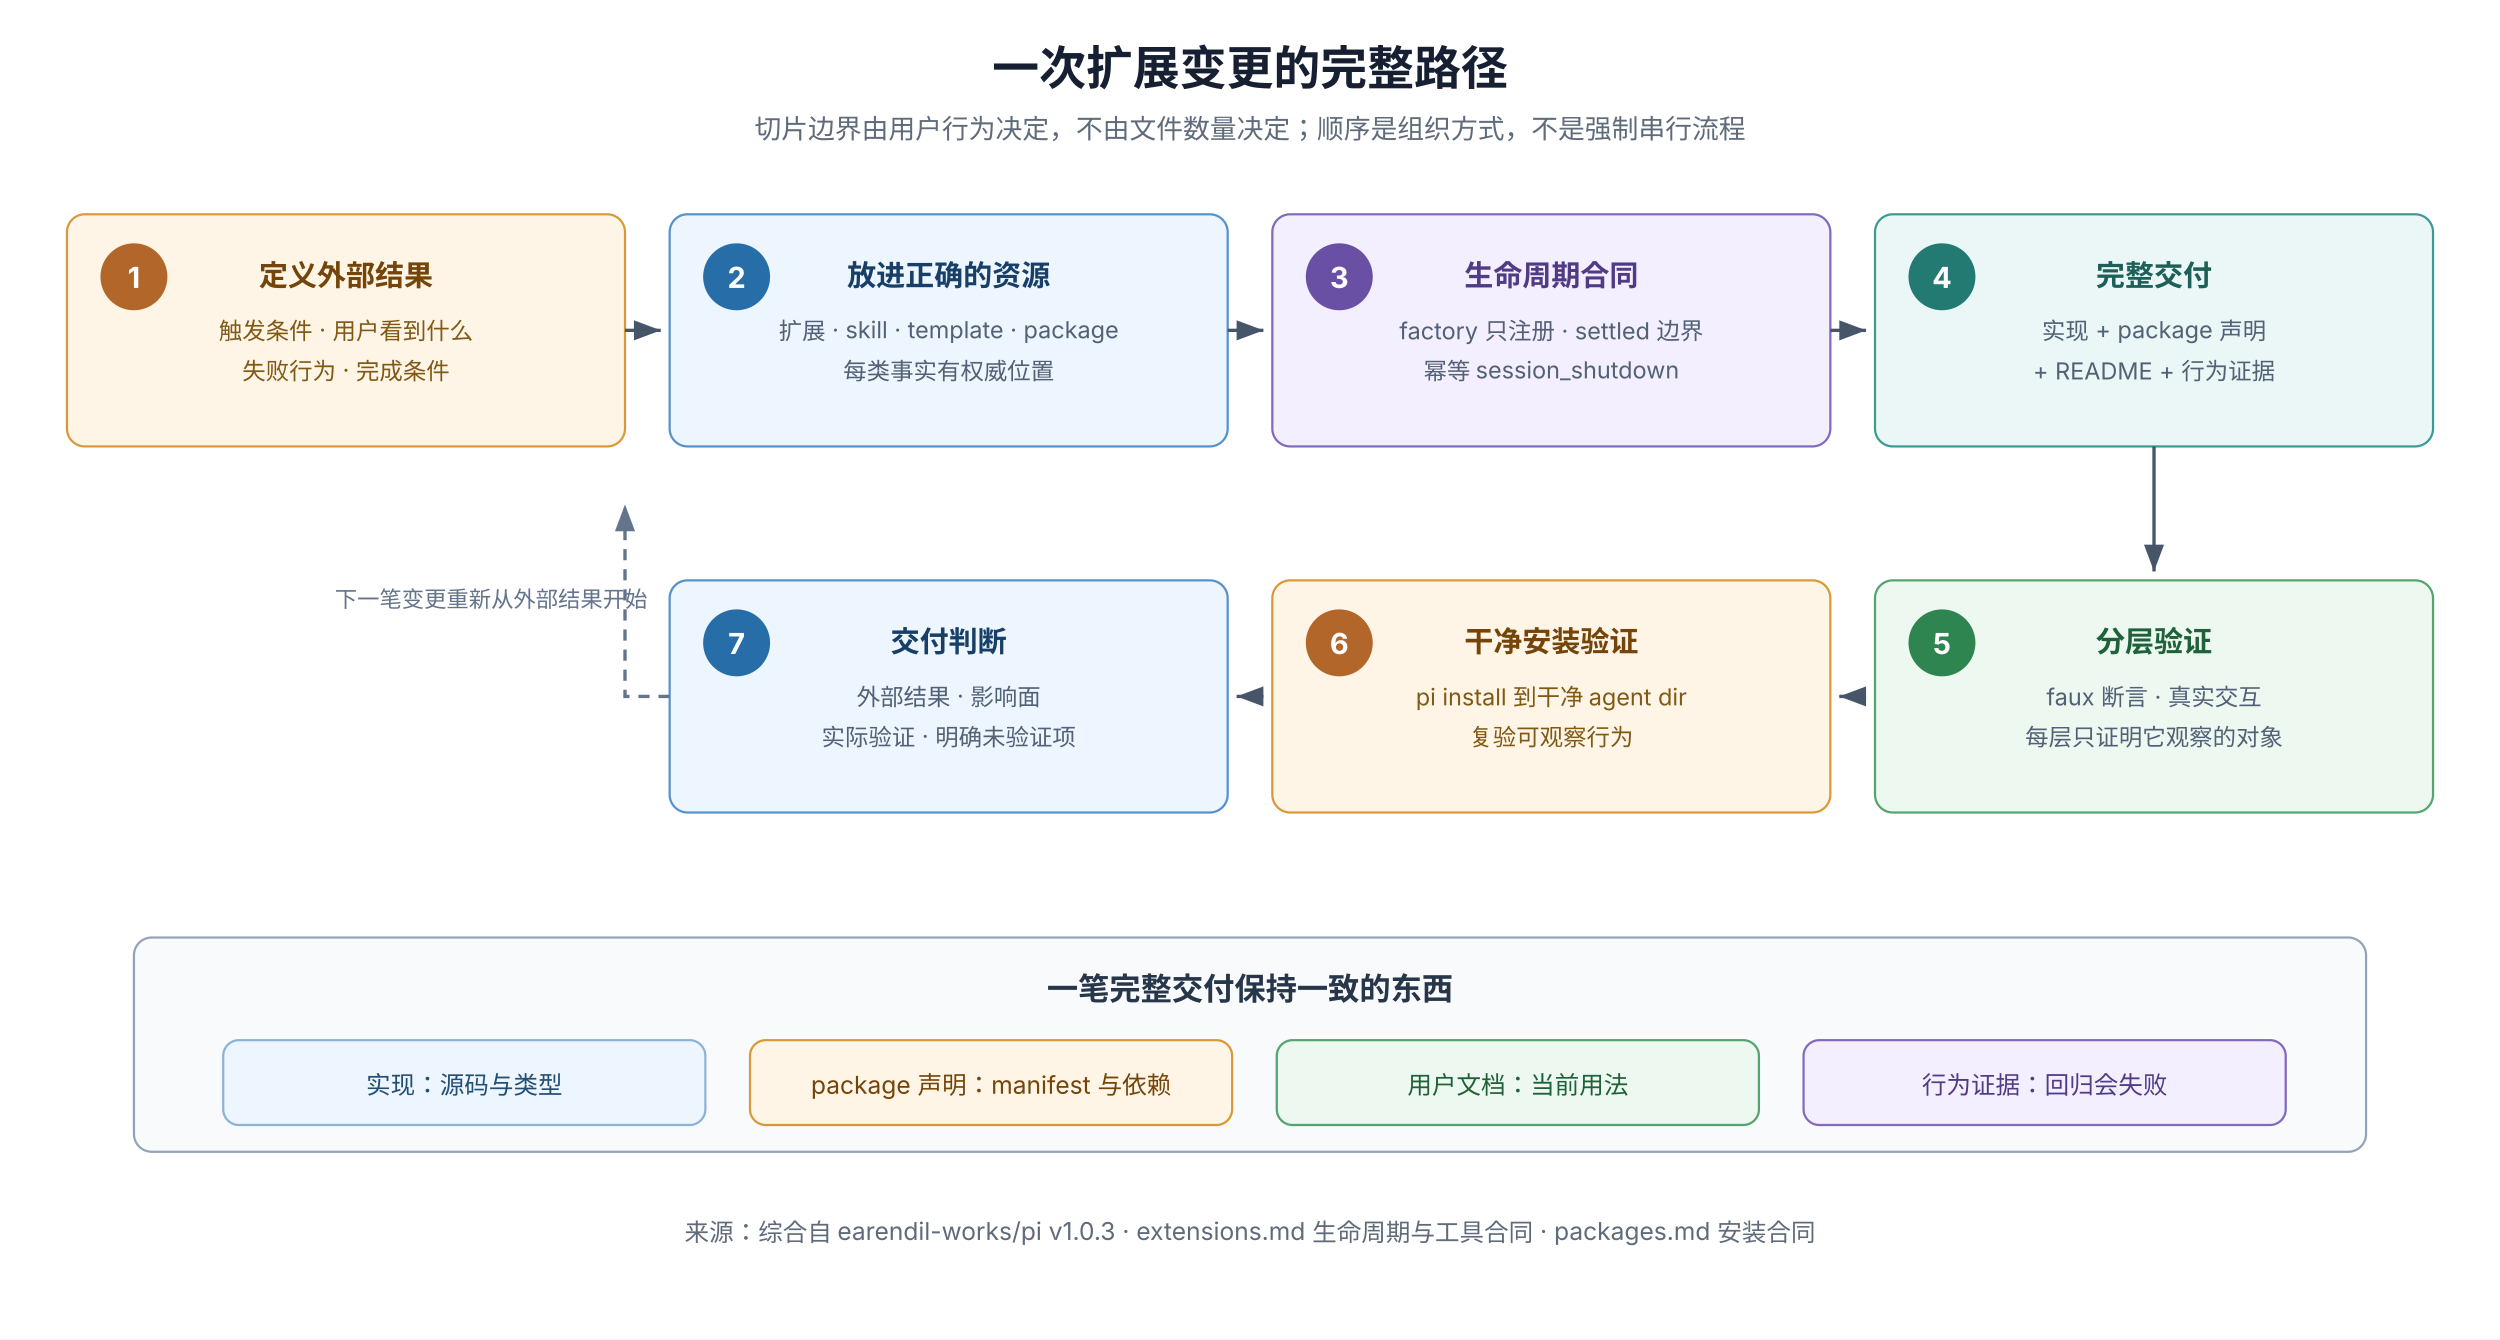
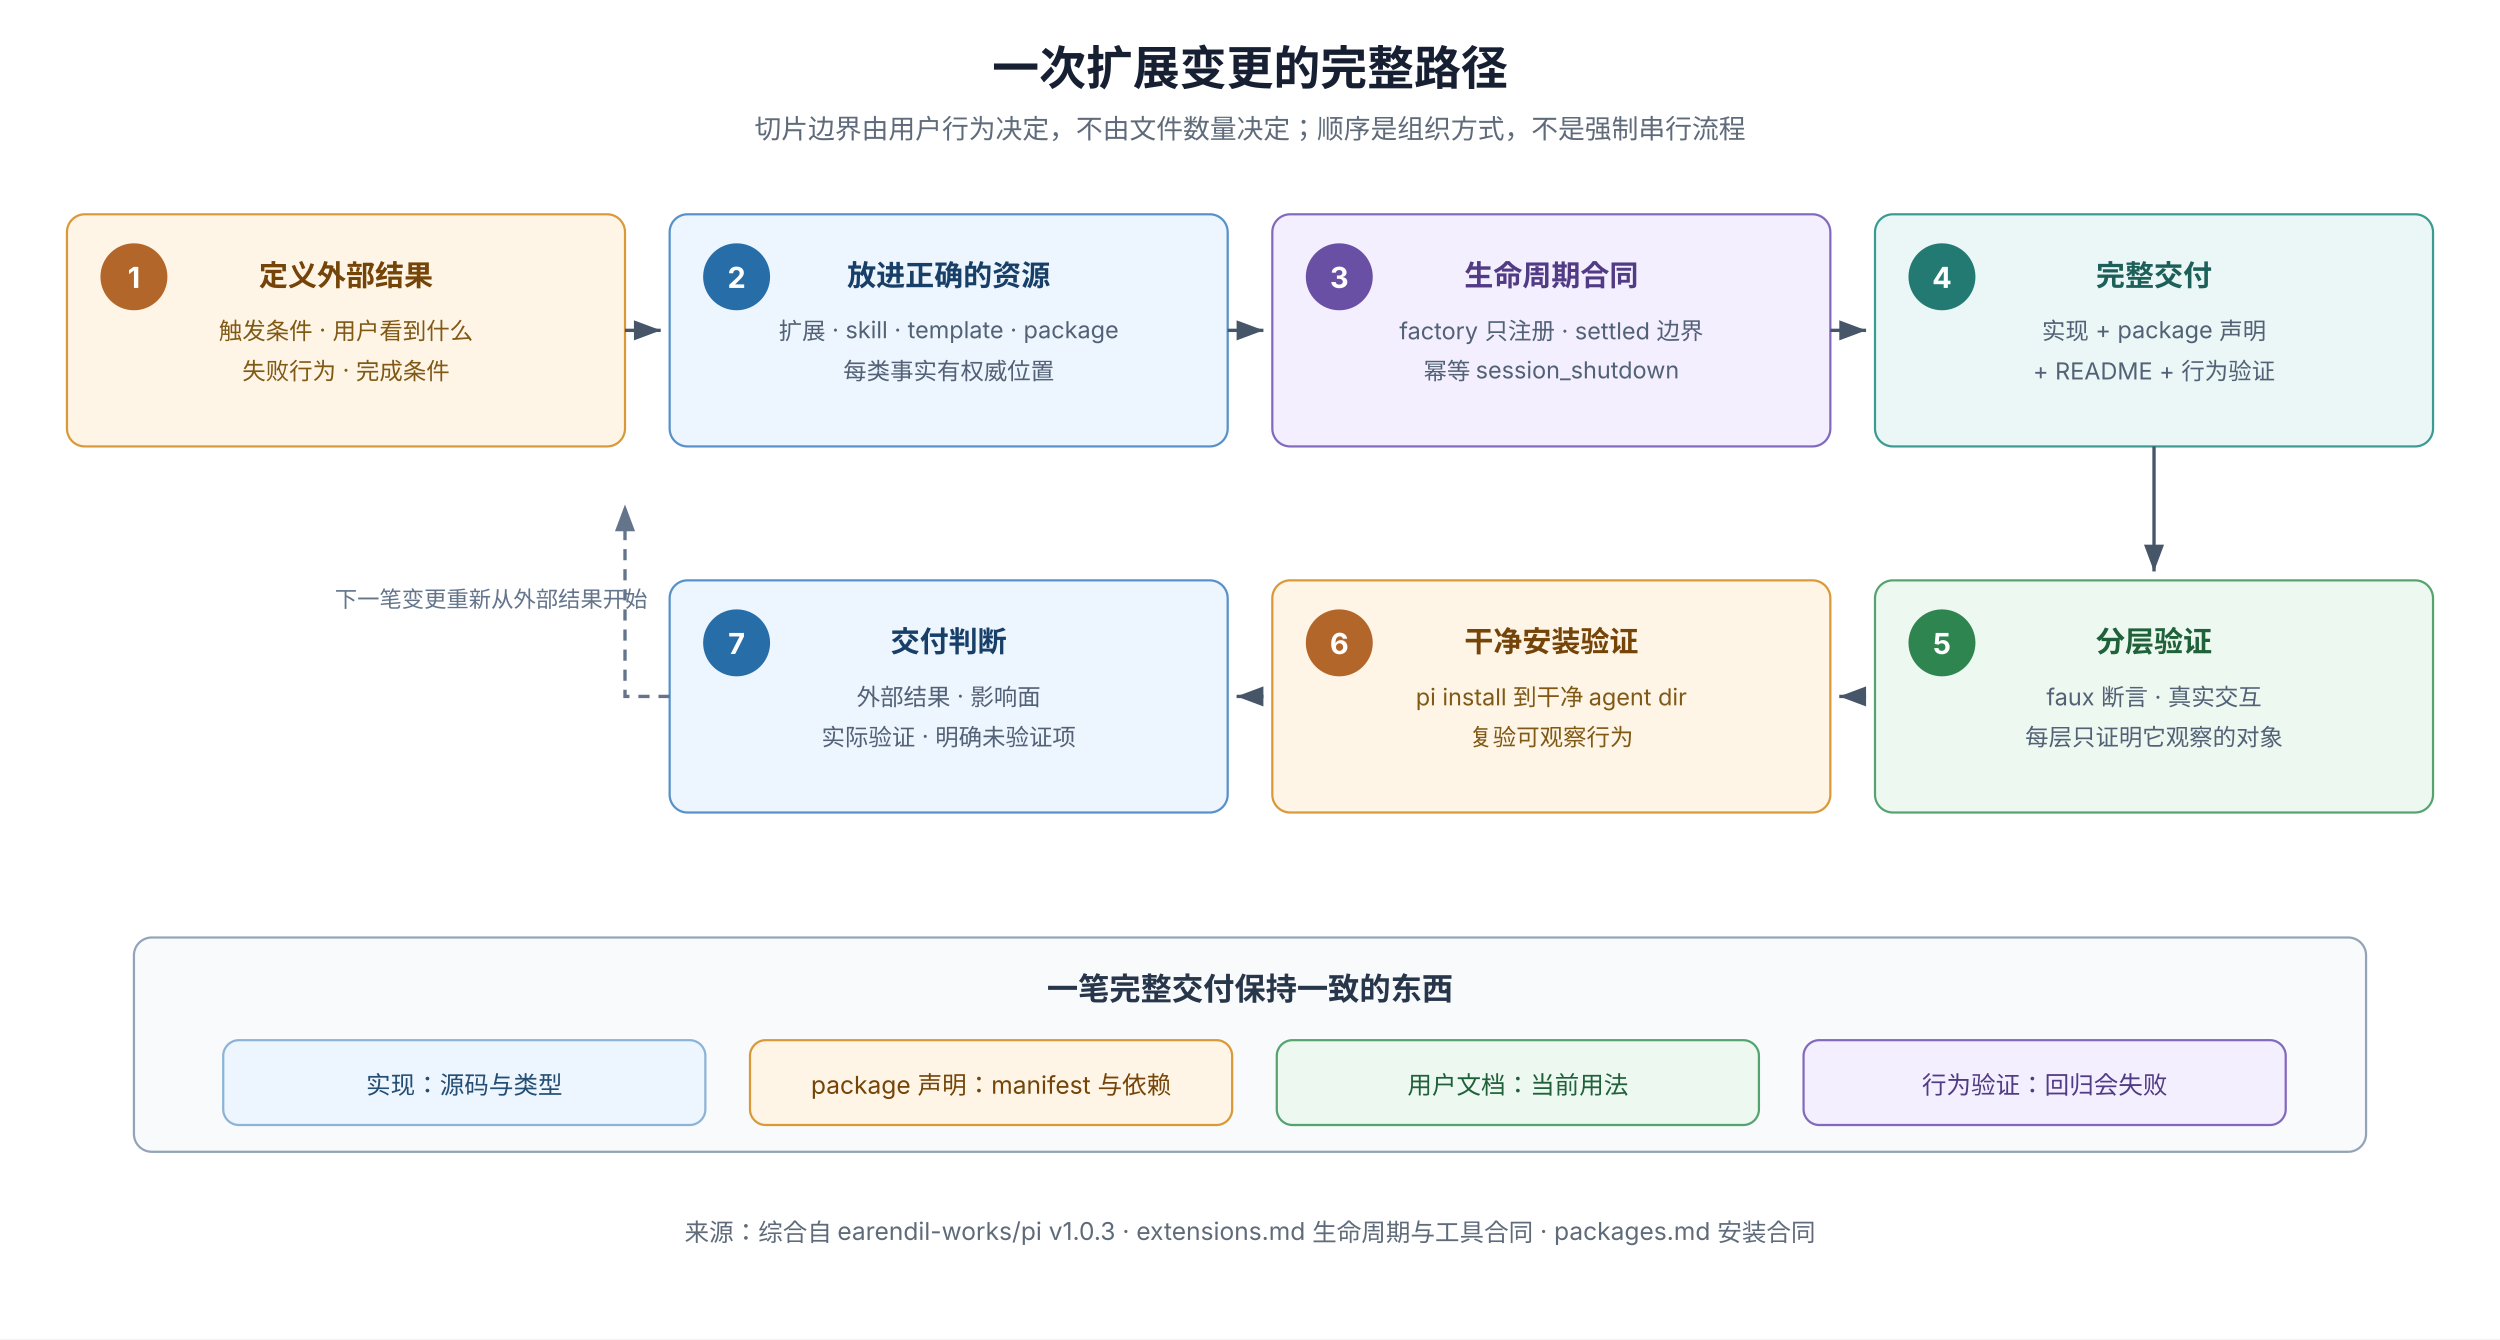
<svg xmlns="http://www.w3.org/2000/svg" width="1120" height="600" viewBox="0 0 1120 600" role="img" aria-labelledby="title desc" font-family="system-ui, -apple-system, 'PingFang SC', 'Noto Sans SC', sans-serif">
  <defs>
    <marker id="arrow" markerWidth="8" markerHeight="6" refX="8" refY="3" orient="auto">
      <path d="M0 0 L8 3 L0 6 Z" fill="#475569" />
    </marker>
    <marker id="arrow-loop" markerWidth="8" markerHeight="6" refX="8" refY="3" orient="auto">
      <path d="M0 0 L8 3 L0 6 Z" fill="#64748b" />
    </marker>
  </defs>
  <rect width="1120" height="600" fill="#ffffff" />
  <text x="560" y="38" text-anchor="middle" font-size="21" font-weight="700" fill="#172033">一次扩展变更的完整路径</text>
  <text x="560" y="62" text-anchor="middle" font-size="12" fill="#5f6b7a">切片边界由用户行为决定，不由文件数量决定；顺序是组织方式，不是强制串行流程</text>
  <g text-anchor="middle">
    <rect x="30" y="96" width="250" height="104" rx="8" fill="#fff5e6" stroke="#d99939" />
    <circle cx="60" cy="124" r="15" fill="#b3662a" />
    <text x="60" y="129" font-size="13" font-weight="700" fill="#ffffff">1</text>
    <text x="155" y="128" font-size="13" font-weight="700" fill="#744408">定义外部结果</text>
    <text x="155" y="152" font-size="10.5" fill="#805915">触发条件 · 用户看到什么</text>
    <text x="155" y="170" font-size="10.5" fill="#805915">失败行为 · 完成条件</text>
    <rect x="300" y="96" width="250" height="104" rx="8" fill="#edf5ff" stroke="#5791c9" />
    <circle cx="330" cy="124" r="15" fill="#276da8" />
    <text x="330" y="129" font-size="13" font-weight="700" fill="#ffffff">2</text>
    <text x="425" y="128" font-size="13" font-weight="700" fill="#173f67">放进正确的资源</text>
    <text x="425" y="152" font-size="10.5" fill="#526175">扩展 · skill · template · package</text>
    <text x="425" y="170" font-size="10.5" fill="#526175">每类事实有权威位置</text>
    <rect x="570" y="96" width="250" height="104" rx="8" fill="#f3efff" stroke="#8269bd" />
    <circle cx="600" cy="124" r="15" fill="#6950a4" />
    <text x="600" y="129" font-size="13" font-weight="700" fill="#ffffff">3</text>
    <text x="695" y="128" font-size="13" font-weight="700" fill="#513b85">生命周期合同</text>
    <text x="695" y="152" font-size="10.5" fill="#526175">factory 只注册 · settled 边界</text>
    <text x="695" y="170" font-size="10.5" fill="#526175">幂等 session_shutdown</text>
    <rect x="840" y="96" width="250" height="104" rx="8" fill="#eaf7f6" stroke="#3b9a91" />
    <circle cx="870" cy="124" r="15" fill="#237a72" />
    <text x="870" y="129" font-size="13" font-weight="700" fill="#ffffff">4</text>
    <text x="965" y="128" font-size="13" font-weight="700" fill="#1d5f59">完整交付</text>
    <text x="965" y="152" font-size="10.5" fill="#526175">实现 + package 声明</text>
-     <text x="965" y="170" font-size="10.5" fill="#526175">+ README + 行为证据</text>
+     <text x="965" y="170" font-size="10.5" fill="#526175">+ README + 行为验证</text>
    <rect x="840" y="260" width="250" height="104" rx="8" fill="#edf8f1" stroke="#55a36f" />
    <circle cx="870" cy="288" r="15" fill="#2f8550" />
    <text x="870" y="293" font-size="13" font-weight="700" fill="#ffffff">5</text>
    <text x="965" y="292" font-size="13" font-weight="700" fill="#1f6139">分层验证</text>
    <text x="965" y="316" font-size="10.5" fill="#526175">faux 断言 · 真实交互</text>
    <text x="965" y="334" font-size="10.5" fill="#526175">每层只证明它观察的对象</text>
    <rect x="570" y="260" width="250" height="104" rx="8" fill="#fff5e6" stroke="#d99939" />
    <circle cx="600" cy="288" r="15" fill="#b3662a" />
    <text x="600" y="293" font-size="13" font-weight="700" fill="#ffffff">6</text>
    <text x="695" y="292" font-size="13" font-weight="700" fill="#744408">干净安装验证</text>
    <text x="695" y="316" font-size="10.5" fill="#805915">pi install 到干净 agent dir</text>
    <text x="695" y="334" font-size="10.5" fill="#805915">复验可观察行为</text>
    <rect x="300" y="260" width="250" height="104" rx="8" fill="#edf5ff" stroke="#5791c9" />
    <circle cx="330" cy="288" r="15" fill="#276da8" />
    <text x="330" y="293" font-size="13" font-weight="700" fill="#ffffff">7</text>
    <text x="425" y="292" font-size="13" font-weight="700" fill="#173f67">交付判断</text>
    <text x="425" y="316" font-size="10.5" fill="#526175">外部结果 · 影响面</text>
    <text x="425" y="334" font-size="10.5" fill="#526175">实际验证 · 明确未验证项</text>
  </g>
  <path d="M280 148 H296" stroke="#475569" stroke-width="1.5" marker-end="url(#arrow)" />
  <path d="M550 148 H566" stroke="#475569" stroke-width="1.5" marker-end="url(#arrow)" />
  <path d="M820 148 H836" stroke="#475569" stroke-width="1.5" marker-end="url(#arrow)" />
  <path d="M965 200 V256" stroke="#475569" stroke-width="1.5" marker-end="url(#arrow)" />
  <path d="M836 312 H824" stroke="#475569" stroke-width="1.5" marker-end="url(#arrow)" />
  <path d="M566 312 H554" stroke="#475569" stroke-width="1.5" marker-end="url(#arrow)" />
  <path d="M300 312 H280 V226" stroke="#64748b" stroke-width="1.5" fill="none" stroke-dasharray="5 4" marker-end="url(#arrow-loop)" />
  <text x="150" y="272" font-size="10" fill="#64748b">下一笔变更重新从外部结果开始</text>
  <rect x="60" y="420" width="1000" height="96" rx="8" fill="#f8fafc" stroke="#94a3b8" />
  <text x="560" y="448" text-anchor="middle" font-size="14" font-weight="700" fill="#27364a">一笔完整交付保持一致的东西</text>
  <rect x="100" y="466" width="216" height="38" rx="7" fill="#edf5ff" stroke="#8bb3d7" />
  <text x="208" y="490" text-anchor="middle" font-size="11" fill="#244e73">实现：源码与类型</text>
  <rect x="336" y="466" width="216" height="38" rx="7" fill="#fff5e6" stroke="#d99939" />
  <text x="444" y="490" text-anchor="middle" font-size="11" fill="#744408">package 声明：manifest 与依赖</text>
  <rect x="572" y="466" width="216" height="38" rx="7" fill="#edf8f1" stroke="#55a36f" />
  <text x="680" y="490" text-anchor="middle" font-size="11" fill="#1f6139">用户文档：当前用法</text>
  <rect x="808" y="466" width="216" height="38" rx="7" fill="#f3efff" stroke="#8269bd" />
-   <text x="916" y="490" text-anchor="middle" font-size="11" fill="#513b85">行为证据：回归会失败</text>
+   <text x="916" y="490" text-anchor="middle" font-size="11" fill="#513b85">行为验证：回归会失败</text>
  <text x="560" y="556" text-anchor="middle" font-size="11" fill="#5f6b7a">来源：综合自 earendil-works/pi v1.0.3 · extensions.md 生命周期与工具合同 · packages.md 安装合同</text>
</svg>
